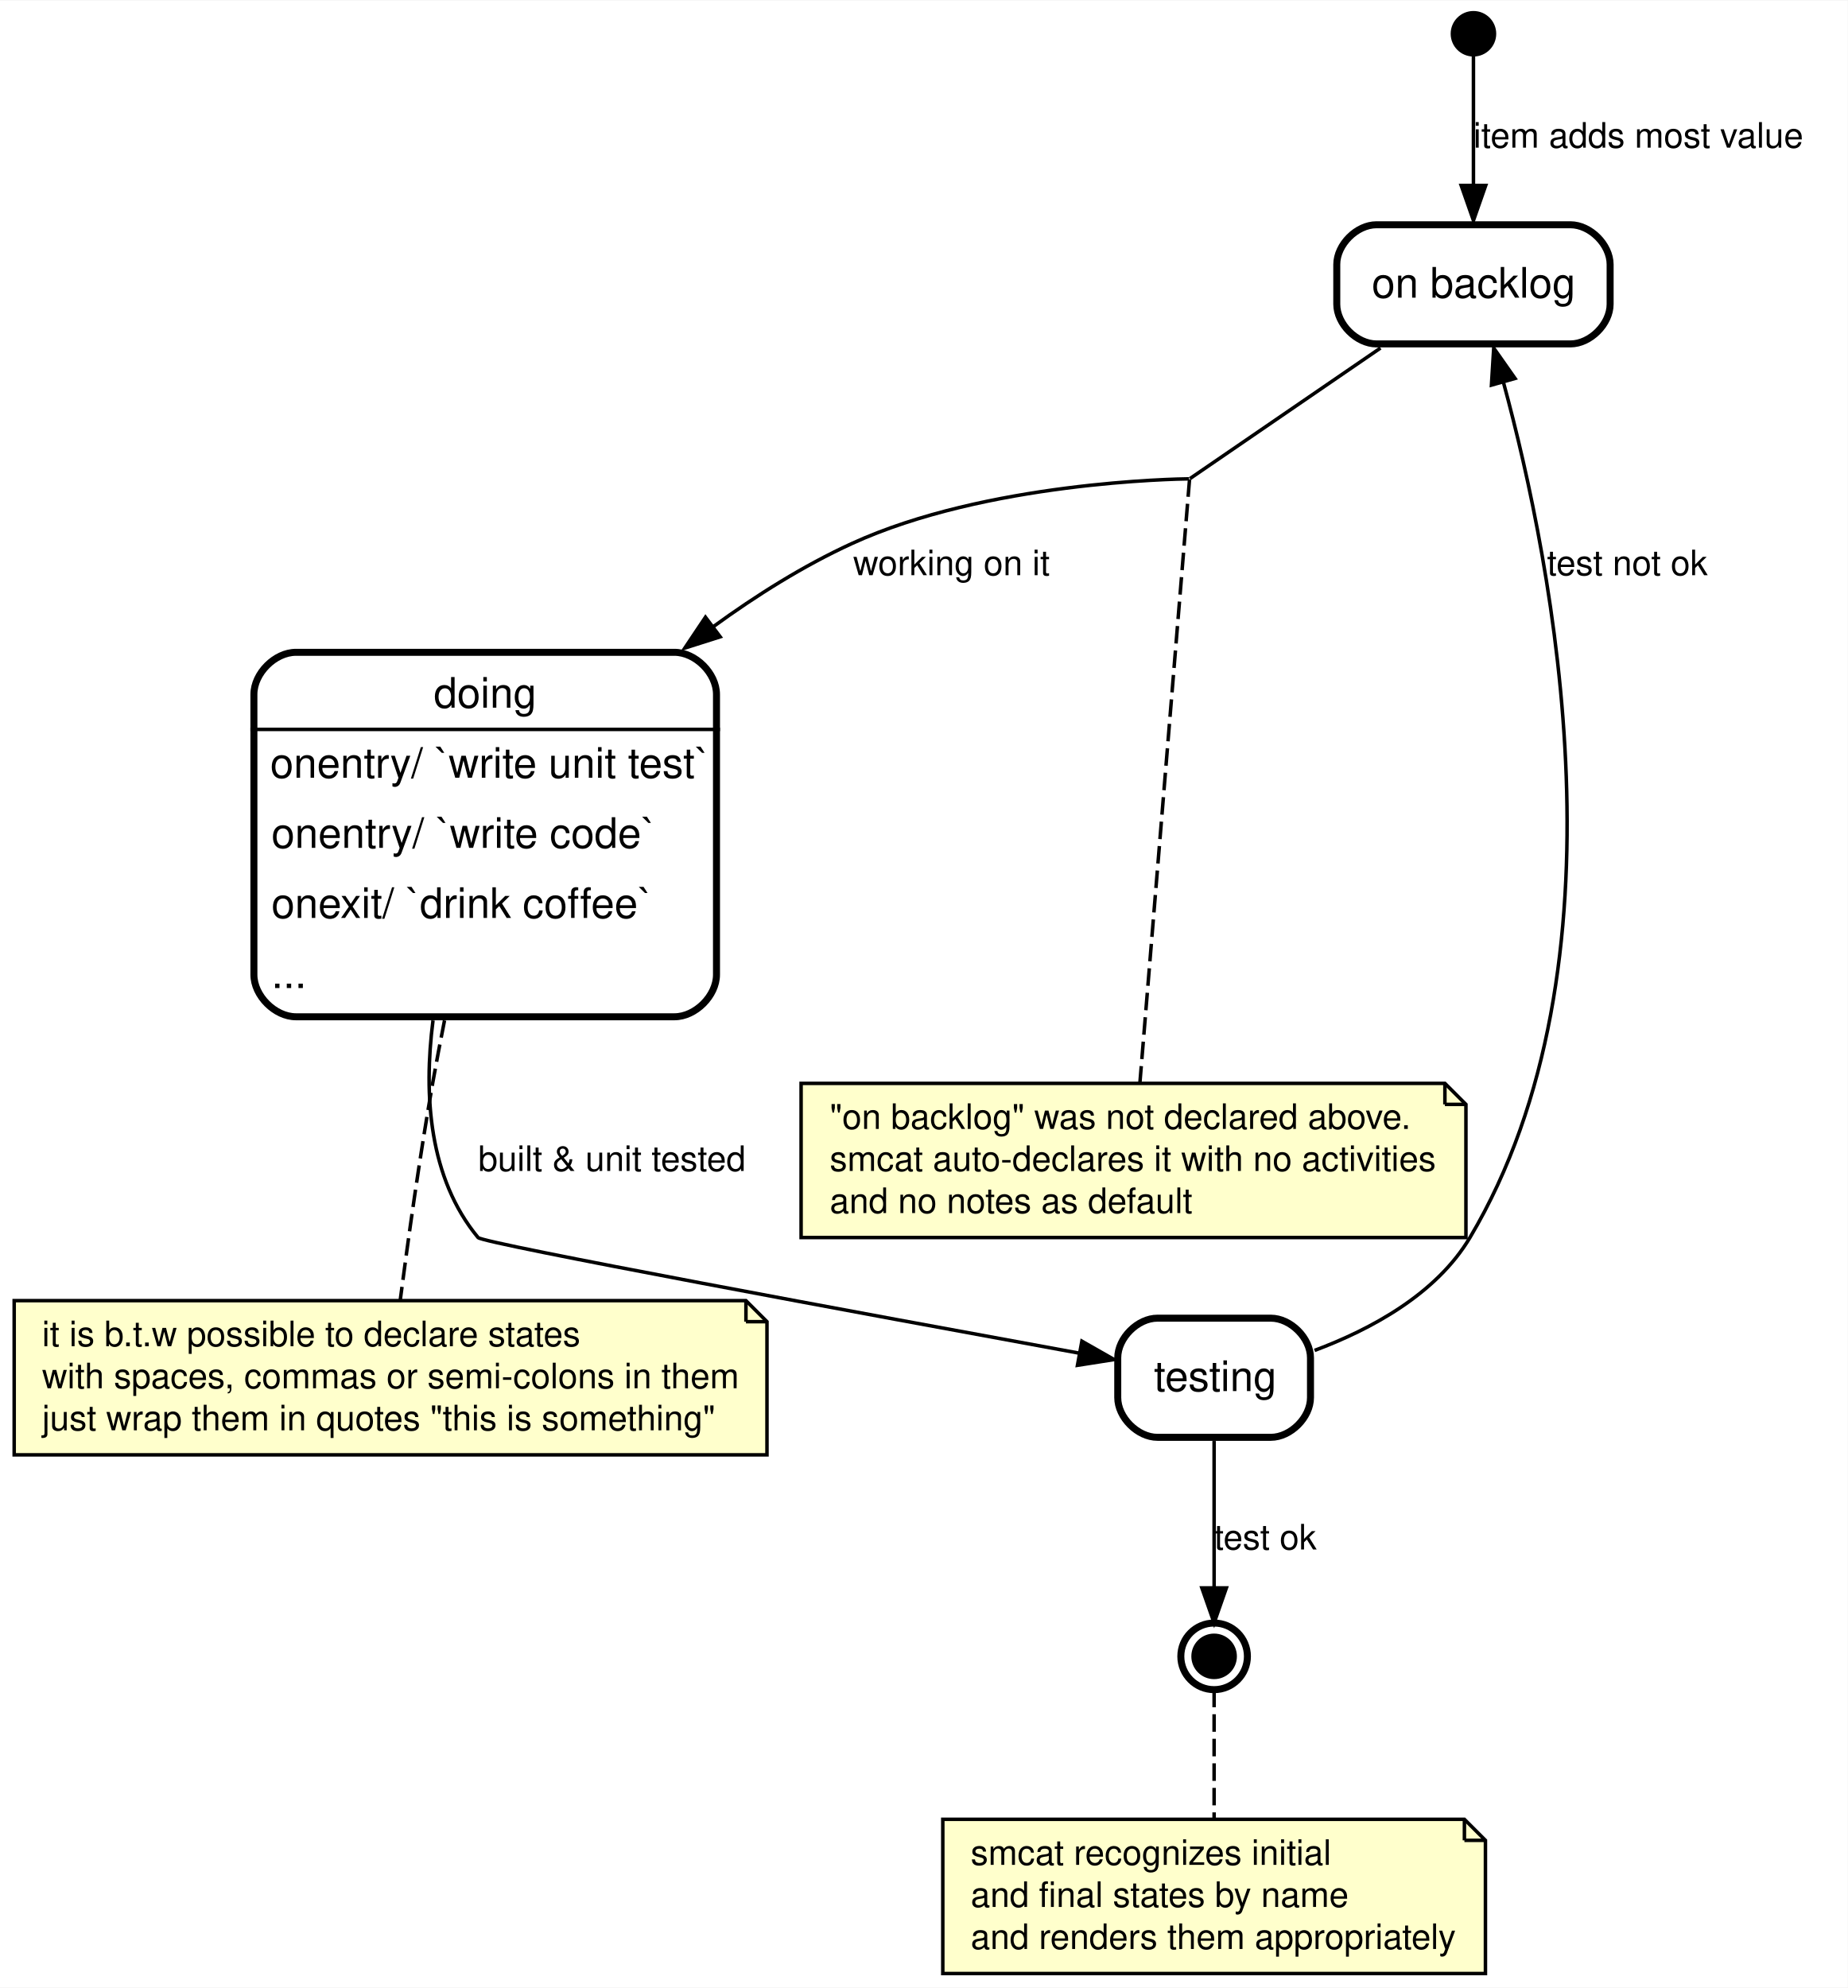
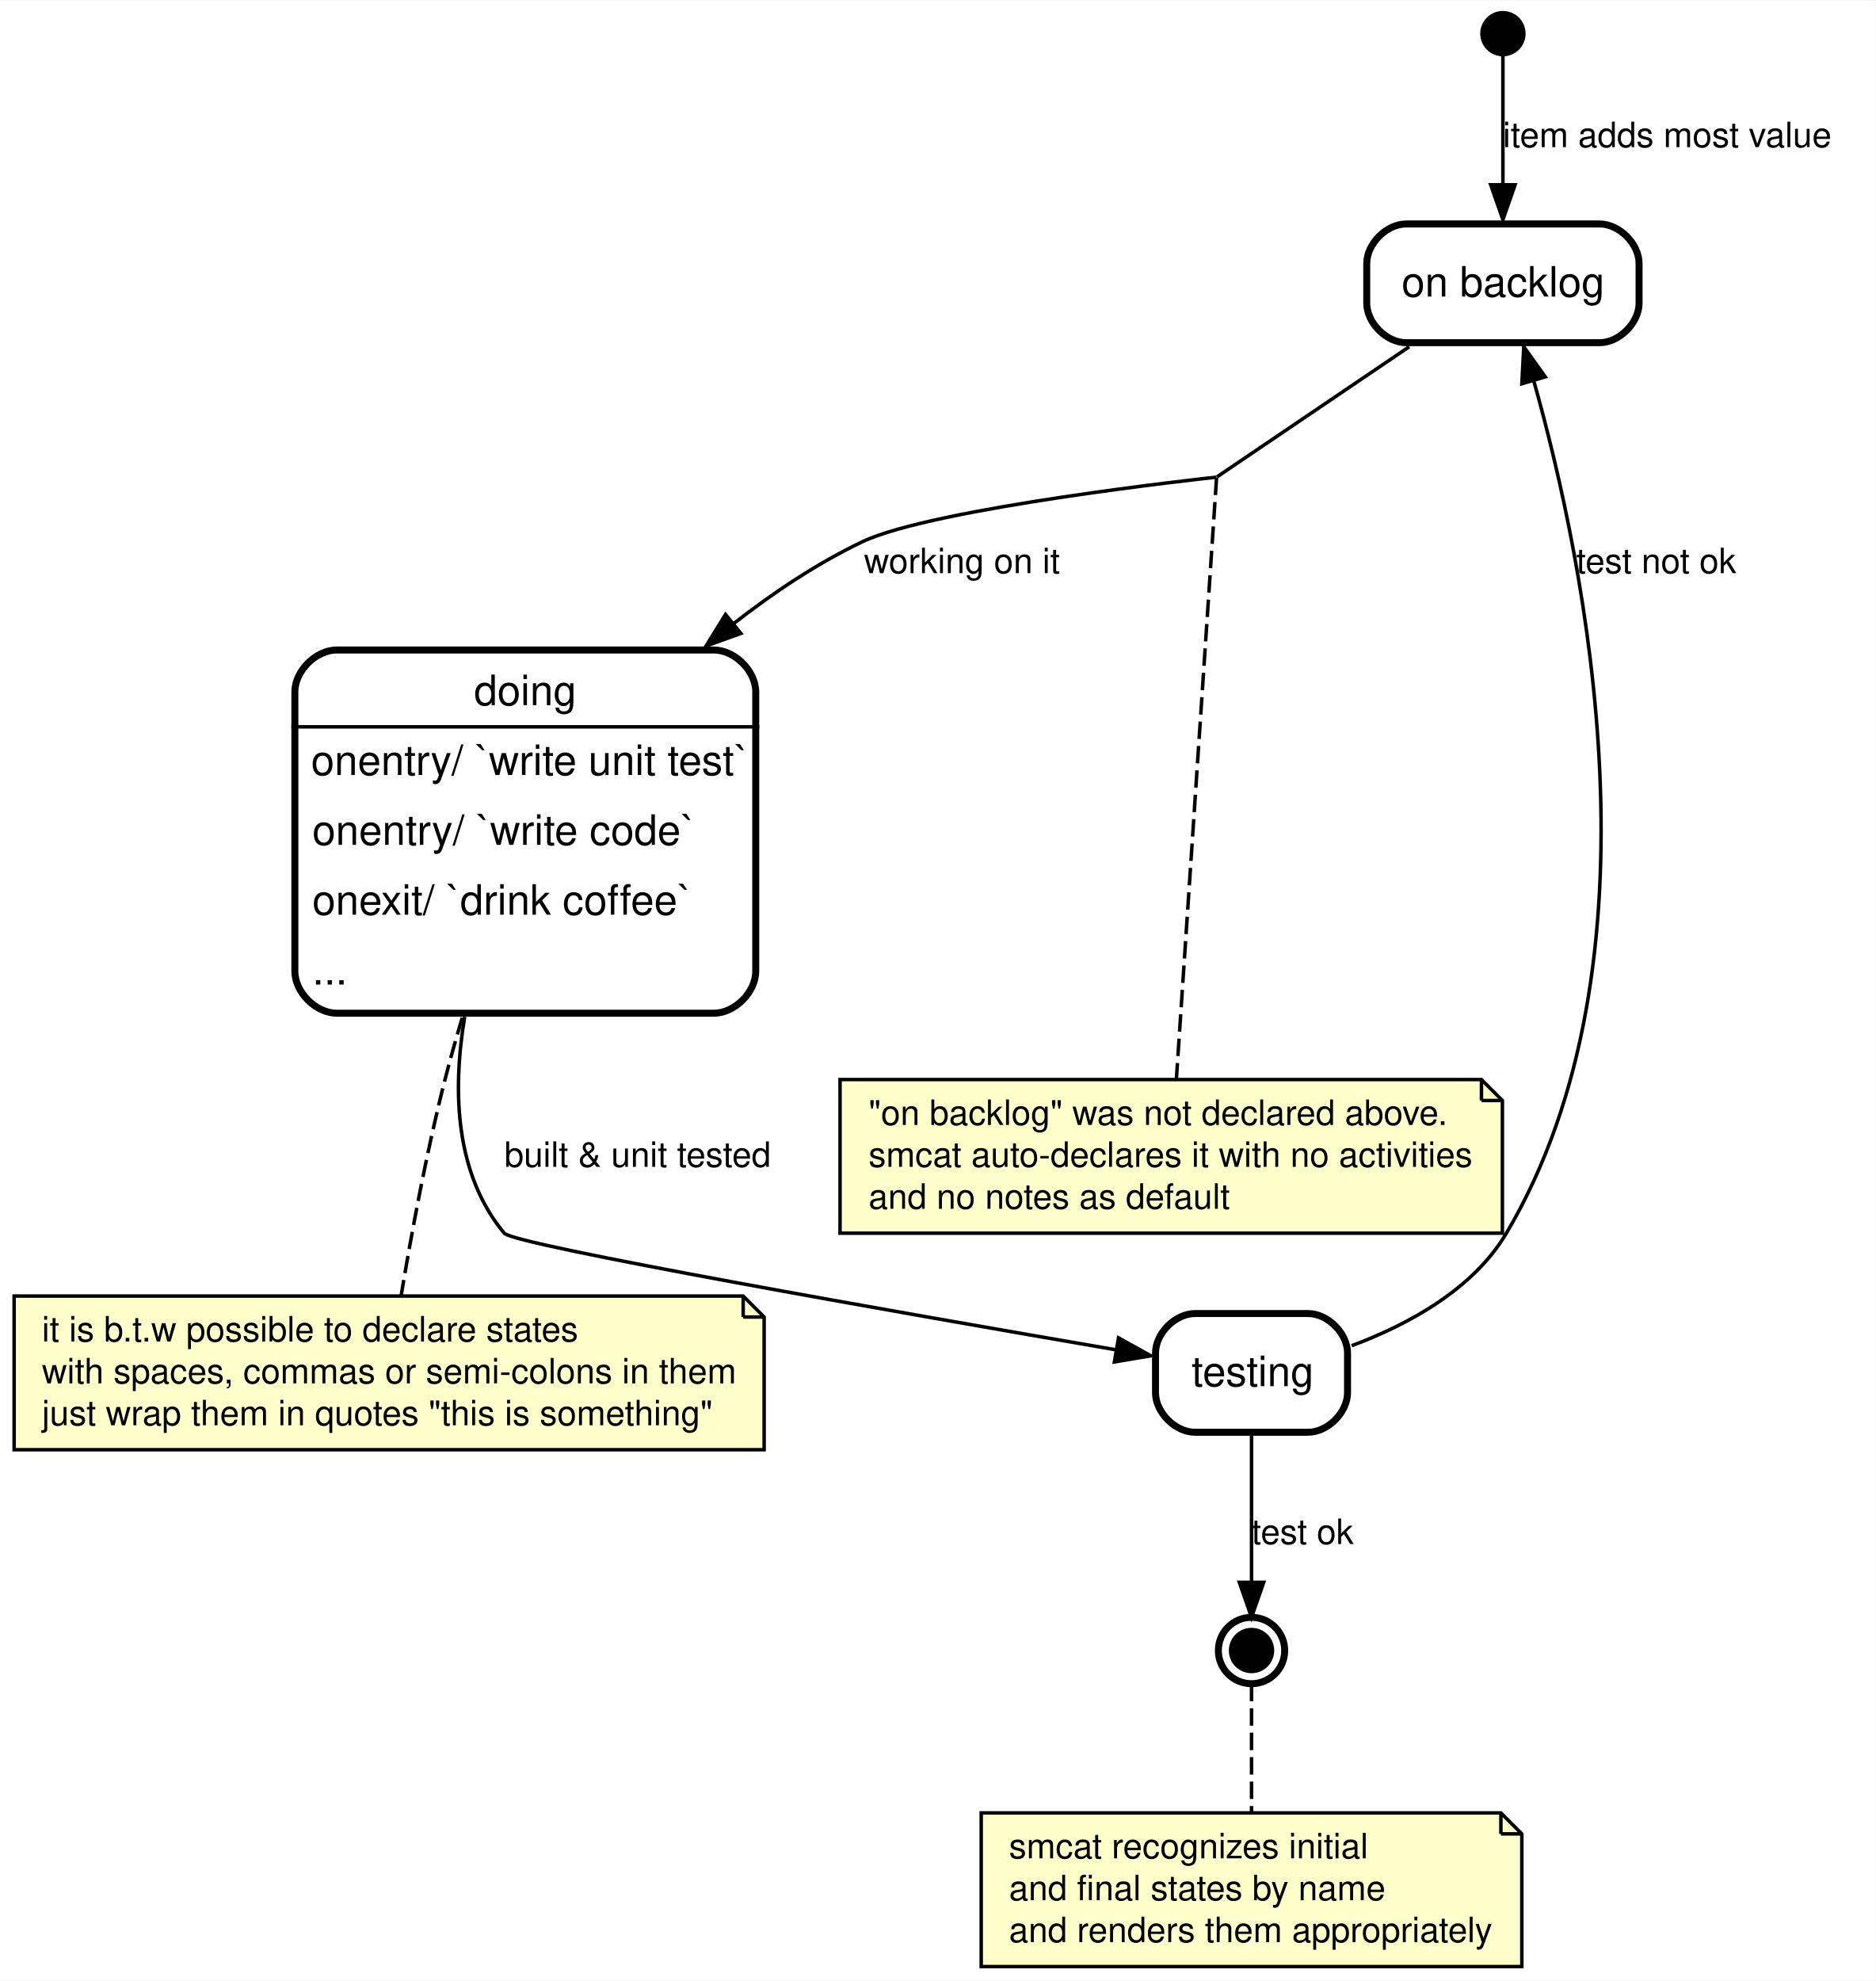
- <svg xmlns="http://www.w3.org/2000/svg" width="527pt" height="567pt" viewBox="0.00 0.00 527.25 567.00">
+ <svg xmlns="http://www.w3.org/2000/svg" width="537pt" height="567pt" viewBox="0.00 0.00 537.25 567.00">
  <g id="graph0" class="graph" transform="scale(1 1) rotate(0) translate(4 563)">
-     <polygon fill="#ffffff" stroke="transparent" points="-4,4 -4,-563 523.253,-563 523.253,4 -4,4" />
+     <polygon fill="#ffffff" stroke="transparent" points="-4,4 -4,-563 533.253,-563 533.253,4 -4,4" />
    <g id="node1" class="node">
-       <ellipse fill="#000000" stroke="#000000" stroke-width="2" cx="416.453" cy="-553.5" rx="5.5" ry="5.5" />
+       <ellipse fill="#000000" stroke="#000000" stroke-width="2" cx="426.453" cy="-553.5" rx="5.5" ry="5.5" />
    </g>
    <g id="node3" class="node">
-       <polygon fill="#ffffff" stroke="transparent" stroke-width="2" points="456.453,-500 376.453,-500 376.453,-464 456.453,-464 456.453,-500" />
-       <text text-anchor="start" x="387.442" y="-478.2" font-family="Helvetica,sans-Serif" font-size="12.00" fill="#000000">on backlog</text>
-       <path fill="none" stroke="#000000" stroke-width="2" d="M388.786,-465C388.786,-465 444.12,-465 444.12,-465 449.786,-465 455.453,-470.667 455.453,-476.333 455.453,-476.333 455.453,-487.667 455.453,-487.667 455.453,-493.333 449.786,-499 444.12,-499 444.12,-499 388.786,-499 388.786,-499 383.12,-499 377.453,-493.333 377.453,-487.667 377.453,-487.667 377.453,-476.333 377.453,-476.333 377.453,-470.667 383.12,-465 388.786,-465" />
+       <polygon fill="#ffffff" stroke="transparent" stroke-width="2" points="466.453,-500 386.453,-500 386.453,-464 466.453,-464 466.453,-500" />
+       <text text-anchor="start" x="397.442" y="-478.2" font-family="Helvetica,sans-Serif" font-size="12.00" fill="#000000">on backlog</text>
+       <path fill="none" stroke="#000000" stroke-width="2" d="M398.786,-465C398.786,-465 454.12,-465 454.12,-465 459.786,-465 465.453,-470.667 465.453,-476.333 465.453,-476.333 465.453,-487.667 465.453,-487.667 465.453,-493.333 459.786,-499 454.12,-499 454.12,-499 398.786,-499 398.786,-499 393.12,-499 387.453,-493.333 387.453,-487.667 387.453,-487.667 387.453,-476.333 387.453,-476.333 387.453,-470.667 393.12,-465 398.786,-465" />
    </g>
    <g id="edge3" class="edge">
-       <path fill="none" stroke="#000000" d="M416.453,-547.889C416.453,-539.809 416.453,-524.335 416.453,-510.412" />
-       <polygon fill="#000000" stroke="#000000" points="419.953,-510.216 416.453,-500.216 412.953,-510.216 419.953,-510.216" />
-       <text text-anchor="start" x="416.453" y="-521" font-family="Helvetica,sans-Serif" font-size="10.00" fill="#000000">item adds most value   </text>
+       <path fill="none" stroke="#000000" d="M426.453,-547.889C426.453,-539.809 426.453,-524.335 426.453,-510.412" />
+       <polygon fill="#000000" stroke="#000000" points="429.953,-510.216 426.453,-500.216 422.953,-510.216 429.953,-510.216" />
+       <text text-anchor="start" x="426.453" y="-521" font-family="Helvetica,sans-Serif" font-size="10.00" fill="#000000">item adds most value   </text>
    </g>
    <g id="node2" class="node">
-       <polygon fill="#ffffff" stroke="transparent" stroke-width="2" points="201.453,-378 67.453,-378 67.453,-272 201.453,-272 201.453,-378" />
-       <text text-anchor="start" x="119.78" y="-361.2" font-family="Helvetica,sans-Serif" font-size="12.00" fill="#000000">doing</text>
-       <text text-anchor="start" x="73.111" y="-341.2" font-family="Helvetica,sans-Serif" font-size="12.00" fill="#000000">onentry/ `write unit test`</text>
-       <text text-anchor="start" x="73.453" y="-321.2" font-family="Helvetica,sans-Serif" font-size="12.00" fill="#000000">onentry/ `write code`</text>
-       <text text-anchor="start" x="73.453" y="-301.2" font-family="Helvetica,sans-Serif" font-size="12.00" fill="#000000">onexit/ `drink coffee`</text>
-       <text text-anchor="start" x="73.453" y="-281.2" font-family="Helvetica,sans-Serif" font-size="12.00" fill="#000000">...</text>
-       <polygon fill="#000000" stroke="#000000" points="67.453,-355 67.453,-355 201.453,-355 201.453,-355 67.453,-355" />
-       <path fill="none" stroke="#000000" stroke-width="2" d="M80.453,-273C80.453,-273 188.453,-273 188.453,-273 194.453,-273 200.453,-279 200.453,-285 200.453,-285 200.453,-365 200.453,-365 200.453,-371 194.453,-377 188.453,-377 188.453,-377 80.453,-377 80.453,-377 74.453,-377 68.453,-371 68.453,-365 68.453,-365 68.453,-285 68.453,-285 68.453,-279 74.453,-273 80.453,-273" />
+       <polygon fill="#ffffff" stroke="transparent" stroke-width="2" points="213.453,-378 79.453,-378 79.453,-272 213.453,-272 213.453,-378" />
+       <text text-anchor="start" x="131.78" y="-361.2" font-family="Helvetica,sans-Serif" font-size="12.00" fill="#000000">doing</text>
+       <text text-anchor="start" x="85.111" y="-341.2" font-family="Helvetica,sans-Serif" font-size="12.00" fill="#000000">onentry/ `write unit test`</text>
+       <text text-anchor="start" x="85.453" y="-321.2" font-family="Helvetica,sans-Serif" font-size="12.00" fill="#000000">onentry/ `write code`</text>
+       <text text-anchor="start" x="85.453" y="-301.2" font-family="Helvetica,sans-Serif" font-size="12.00" fill="#000000">onexit/ `drink coffee`</text>
+       <text text-anchor="start" x="85.453" y="-281.2" font-family="Helvetica,sans-Serif" font-size="12.00" fill="#000000">...</text>
+       <polygon fill="#000000" stroke="#000000" points="79.453,-355 79.453,-355 213.453,-355 213.453,-355 79.453,-355" />
+       <path fill="none" stroke="#000000" stroke-width="2" d="M92.453,-273C92.453,-273 200.453,-273 200.453,-273 206.453,-273 212.453,-279 212.453,-285 212.453,-285 212.453,-365 212.453,-365 212.453,-371 206.453,-377 200.453,-377 200.453,-377 92.453,-377 92.453,-377 86.453,-377 80.453,-371 80.453,-365 80.453,-365 80.453,-285 80.453,-285 80.453,-279 86.453,-273 92.453,-273" />
    </g>
    <g id="node4" class="node">
-       <polygon fill="#ffffff" stroke="transparent" stroke-width="2" points="370.953,-188 313.953,-188 313.953,-152 370.953,-152 370.953,-188" />
-       <text text-anchor="start" x="325.281" y="-166.2" font-family="Helvetica,sans-Serif" font-size="12.00" fill="#000000">testing</text>
-       <path fill="none" stroke="#000000" stroke-width="2" d="M326.286,-153C326.286,-153 358.62,-153 358.62,-153 364.286,-153 369.953,-158.667 369.953,-164.333 369.953,-164.333 369.953,-175.667 369.953,-175.667 369.953,-181.333 364.286,-187 358.62,-187 358.62,-187 326.286,-187 326.286,-187 320.62,-187 314.953,-181.333 314.953,-175.667 314.953,-175.667 314.953,-164.333 314.953,-164.333 314.953,-158.667 320.62,-153 326.286,-153" />
+       <polygon fill="#ffffff" stroke="transparent" stroke-width="2" points="382.953,-188 325.953,-188 325.953,-152 382.953,-152 382.953,-188" />
+       <text text-anchor="start" x="337.281" y="-166.2" font-family="Helvetica,sans-Serif" font-size="12.00" fill="#000000">testing</text>
+       <path fill="none" stroke="#000000" stroke-width="2" d="M338.286,-153C338.286,-153 370.62,-153 370.62,-153 376.286,-153 381.953,-158.667 381.953,-164.333 381.953,-164.333 381.953,-175.667 381.953,-175.667 381.953,-181.333 376.286,-187 370.62,-187 370.62,-187 338.286,-187 338.286,-187 332.62,-187 326.953,-181.333 326.953,-175.667 326.953,-175.667 326.953,-164.333 326.953,-164.333 326.953,-158.667 332.62,-153 338.286,-153" />
    </g>
    <g id="edge7" class="edge">
-       <path fill="none" stroke="#000000" d="M119.561,-271.963C116.826,-250.535 118.42,-226.922 132.424,-210 133.798,-208.34 243.757,-188.029 304,-177.007" />
-       <polygon fill="#000000" stroke="#000000" points="304.717,-180.434 313.925,-175.193 303.459,-173.548 304.717,-180.434" />
-       <text text-anchor="start" x="132.453" y="-229" font-family="Helvetica,sans-Serif" font-size="10.00" fill="#000000">built &amp; unit tested   </text>
+       <path fill="none" stroke="#000000" d="M129.097,-271.96C125.511,-250.531 126.374,-226.919 140.424,-210 143.228,-206.624 254.648,-187.087 315.585,-176.62" />
+       <polygon fill="#000000" stroke="#000000" points="316.358,-180.038 325.623,-174.899 315.175,-173.139 316.358,-180.038" />
+       <text text-anchor="start" x="140.453" y="-229" font-family="Helvetica,sans-Serif" font-size="10.00" fill="#000000">built &amp; unit tested   </text>
    </g>
    <g id="node6" class="node">
      <polygon fill="#ffffcc" stroke="#000000" points="208.859,-192 .047,-192 .047,-148 214.859,-148 214.859,-186 208.859,-192" />
      <polyline fill="none" stroke="#000000" points="208.859,-192 208.859,-186 " />
      <polyline fill="none" stroke="#000000" points="214.859,-186 208.859,-186 " />
      <text text-anchor="start" x="8" y="-179" font-family="Helvetica,sans-Serif" font-size="10.00" fill="#000000">it is b.t.w possible to declare states</text>
      <text text-anchor="start" x="8" y="-167" font-family="Helvetica,sans-Serif" font-size="10.00" fill="#000000">with spaces, commas or semi-colons in them</text>
      <text text-anchor="start" x="8" y="-155" font-family="Helvetica,sans-Serif" font-size="10.00" fill="#000000">just wrap them in quotes "this is something"</text>
    </g>
    <g id="edge1" class="edge">
-       <path fill="none" stroke="#000000" stroke-dasharray="5,2" d="M122.846,-271.96C121.642,-265.914 120.484,-259.831 119.453,-254 115.758,-233.111 112.424,-209.144 110.212,-192.171" />
+       <path fill="none" stroke="#000000" stroke-dasharray="5,2" d="M128.399,-271.709C126.622,-265.765 124.932,-259.774 123.453,-254 118.149,-233.291 113.749,-209.302 110.915,-192.274" />
    </g>
    <g id="edge4" class="edge">
-       <path fill="none" stroke="#000000" d="M389.931,-463.827C367.046,-448.147 337.374,-427.817 335.542,-426.561" />
+       <path fill="none" stroke="#000000" d="M399.603,-463.827C376.436,-448.147 346.398,-427.817 344.543,-426.561" />
    </g>
    <g id="edge8" class="edge">
-       <path fill="none" stroke="#000000" d="M371.118,-177.797C387.174,-183.791 405.849,-193.854 415.453,-210 461.753,-287.838 439.241,-401.709 425.035,-453.937" />
-       <polygon fill="#000000" stroke="#000000" points="421.593,-453.247 422.242,-463.822 428.329,-455.15 421.593,-453.247" />
-       <text text-anchor="start" x="437.453" y="-399" font-family="Helvetica,sans-Serif" font-size="10.00" fill="#000000">test not ok   </text>
+       <path fill="none" stroke="#000000" d="M383.139,-177.784C399.203,-183.774 417.878,-193.836 427.453,-210 473.609,-287.923 450.047,-401.752 435.322,-453.953" />
+       <polygon fill="#000000" stroke="#000000" points="431.881,-453.252 432.43,-463.833 438.599,-455.219 431.881,-453.252" />
+       <text text-anchor="start" x="447.453" y="-399" font-family="Helvetica,sans-Serif" font-size="10.00" fill="#000000">test not ok   </text>
    </g>
    <g id="node5" class="node">
-       <ellipse fill="#000000" stroke="#000000" stroke-width="2" cx="342.453" cy="-90.5" rx="5.5" ry="5.5" />
-       <ellipse fill="none" stroke="#000000" stroke-width="2" cx="342.453" cy="-90.5" rx="9.5" ry="9.5" />
+       <ellipse fill="#000000" stroke="#000000" stroke-width="2" cx="354.453" cy="-90.5" rx="5.5" ry="5.5" />
+       <ellipse fill="none" stroke="#000000" stroke-width="2" cx="354.453" cy="-90.5" rx="9.5" ry="9.5" />
    </g>
    <g id="edge9" class="edge">
-       <path fill="none" stroke="#000000" d="M342.453,-151.96C342.453,-139.488 342.453,-122.902 342.453,-110.104" />
-       <polygon fill="#000000" stroke="#000000" points="345.953,-110.03 342.453,-100.03 338.953,-110.03 345.953,-110.03" />
-       <text text-anchor="start" x="342.453" y="-121" font-family="Helvetica,sans-Serif" font-size="10.00" fill="#000000">test ok   </text>
+       <path fill="none" stroke="#000000" d="M354.453,-151.96C354.453,-139.488 354.453,-122.902 354.453,-110.104" />
+       <polygon fill="#000000" stroke="#000000" points="357.953,-110.03 354.453,-100.03 350.953,-110.03 357.953,-110.03" />
+       <text text-anchor="start" x="354.453" y="-121" font-family="Helvetica,sans-Serif" font-size="10.00" fill="#000000">test ok   </text>
    </g>
    <g id="node7" class="node">
-       <polygon fill="#ffffcc" stroke="#000000" points="413.875,-44 265.031,-44 265.031,0 419.875,0 419.875,-38 413.875,-44" />
-       <polyline fill="none" stroke="#000000" points="413.875,-44 413.875,-38 " />
-       <polyline fill="none" stroke="#000000" points="419.875,-38 413.875,-38 " />
-       <text text-anchor="start" x="272.992" y="-31" font-family="Helvetica,sans-Serif" font-size="10.00" fill="#000000">smcat recognizes initial</text>
-       <text text-anchor="start" x="272.992" y="-19" font-family="Helvetica,sans-Serif" font-size="10.00" fill="#000000">and final states by name</text>
-       <text text-anchor="start" x="272.992" y="-7" font-family="Helvetica,sans-Serif" font-size="10.00" fill="#000000">and renders them appropriately</text>
+       <polygon fill="#ffffcc" stroke="#000000" points="425.875,-44 277.031,-44 277.031,0 431.875,0 431.875,-38 425.875,-44" />
+       <polyline fill="none" stroke="#000000" points="425.875,-44 425.875,-38 " />
+       <polyline fill="none" stroke="#000000" points="431.875,-38 425.875,-38 " />
+       <text text-anchor="start" x="284.992" y="-31" font-family="Helvetica,sans-Serif" font-size="10.00" fill="#000000">smcat recognizes initial</text>
+       <text text-anchor="start" x="284.992" y="-19" font-family="Helvetica,sans-Serif" font-size="10.00" fill="#000000">and final states by name</text>
+       <text text-anchor="start" x="284.992" y="-7" font-family="Helvetica,sans-Serif" font-size="10.00" fill="#000000">and renders them appropriately</text>
    </g>
    <g id="edge2" class="edge">
-       <path fill="none" stroke="#000000" stroke-dasharray="5,2" d="M342.453,-80.975C342.453,-71.491 342.453,-56.59 342.453,-44.139" />
+       <path fill="none" stroke="#000000" stroke-dasharray="5,2" d="M354.453,-80.975C354.453,-71.491 354.453,-56.59 354.453,-44.139" />
    </g>
    <g id="edge5" class="edge">
-       <path fill="none" stroke="#000000" d="M335.289,-426.499C331.921,-426.464 277.43,-425.638 238.998,-408 225.349,-401.736 211.91,-393.324 199.451,-384.254" />
-       <polygon fill="#000000" stroke="#000000" points="201.509,-381.423 191.412,-378.214 197.305,-387.019 201.509,-381.423" />
-       <text text-anchor="start" x="239.453" y="-399" font-family="Helvetica,sans-Serif" font-size="10.00" fill="#000000">working on it   </text>
+       <path fill="none" stroke="#000000" d="M344.394,-426.494C341.943,-426.23 263.358,-417.716 242.998,-408 230.112,-401.851 217.583,-393.521 206.05,-384.502" />
+       <polygon fill="#000000" stroke="#000000" points="208.205,-381.743 198.232,-378.166 203.798,-387.182 208.205,-381.743" />
+       <text text-anchor="start" x="243.453" y="-399" font-family="Helvetica,sans-Serif" font-size="10.00" fill="#000000">working on it   </text>
    </g>
    <g id="node9" class="node">
-       <polygon fill="#ffffcc" stroke="#000000" points="408.309,-254 224.597,-254 224.597,-210 414.309,-210 414.309,-248 408.309,-254" />
-       <polyline fill="none" stroke="#000000" points="408.309,-254 408.309,-248 " />
-       <polyline fill="none" stroke="#000000" points="414.309,-248 408.309,-248 " />
-       <text text-anchor="start" x="232.775" y="-241" font-family="Helvetica,sans-Serif" font-size="10.00" fill="#000000">"on backlog" was not declared above.</text>
-       <text text-anchor="start" x="232.775" y="-229" font-family="Helvetica,sans-Serif" font-size="10.00" fill="#000000">smcat auto-declares it with no activities</text>
-       <text text-anchor="start" x="232.775" y="-217" font-family="Helvetica,sans-Serif" font-size="10.00" fill="#000000">and no notes as default</text>
+       <polygon fill="#ffffcc" stroke="#000000" points="420.309,-254 236.597,-254 236.597,-210 426.309,-210 426.309,-248 420.309,-254" />
+       <polyline fill="none" stroke="#000000" points="420.309,-254 420.309,-248 " />
+       <polyline fill="none" stroke="#000000" points="426.309,-248 420.309,-248 " />
+       <text text-anchor="start" x="244.775" y="-241" font-family="Helvetica,sans-Serif" font-size="10.00" fill="#000000">"on backlog" was not declared above.</text>
+       <text text-anchor="start" x="244.775" y="-229" font-family="Helvetica,sans-Serif" font-size="10.00" fill="#000000">smcat auto-declares it with no activities</text>
+       <text text-anchor="start" x="244.775" y="-217" font-family="Helvetica,sans-Serif" font-size="10.00" fill="#000000">and no notes as default</text>
    </g>
    <g id="edge6" class="edge">
-       <path fill="none" stroke="#000000" stroke-dasharray="5,2" d="M335.441,-426.359C335.06,-421.723 325.374,-303.972 321.267,-254.046" />
+       <path fill="none" stroke="#000000" stroke-dasharray="5,2" d="M344.444,-426.359C344.134,-421.723 336.264,-303.972 332.926,-254.046" />
    </g>
  </g>
</svg>
